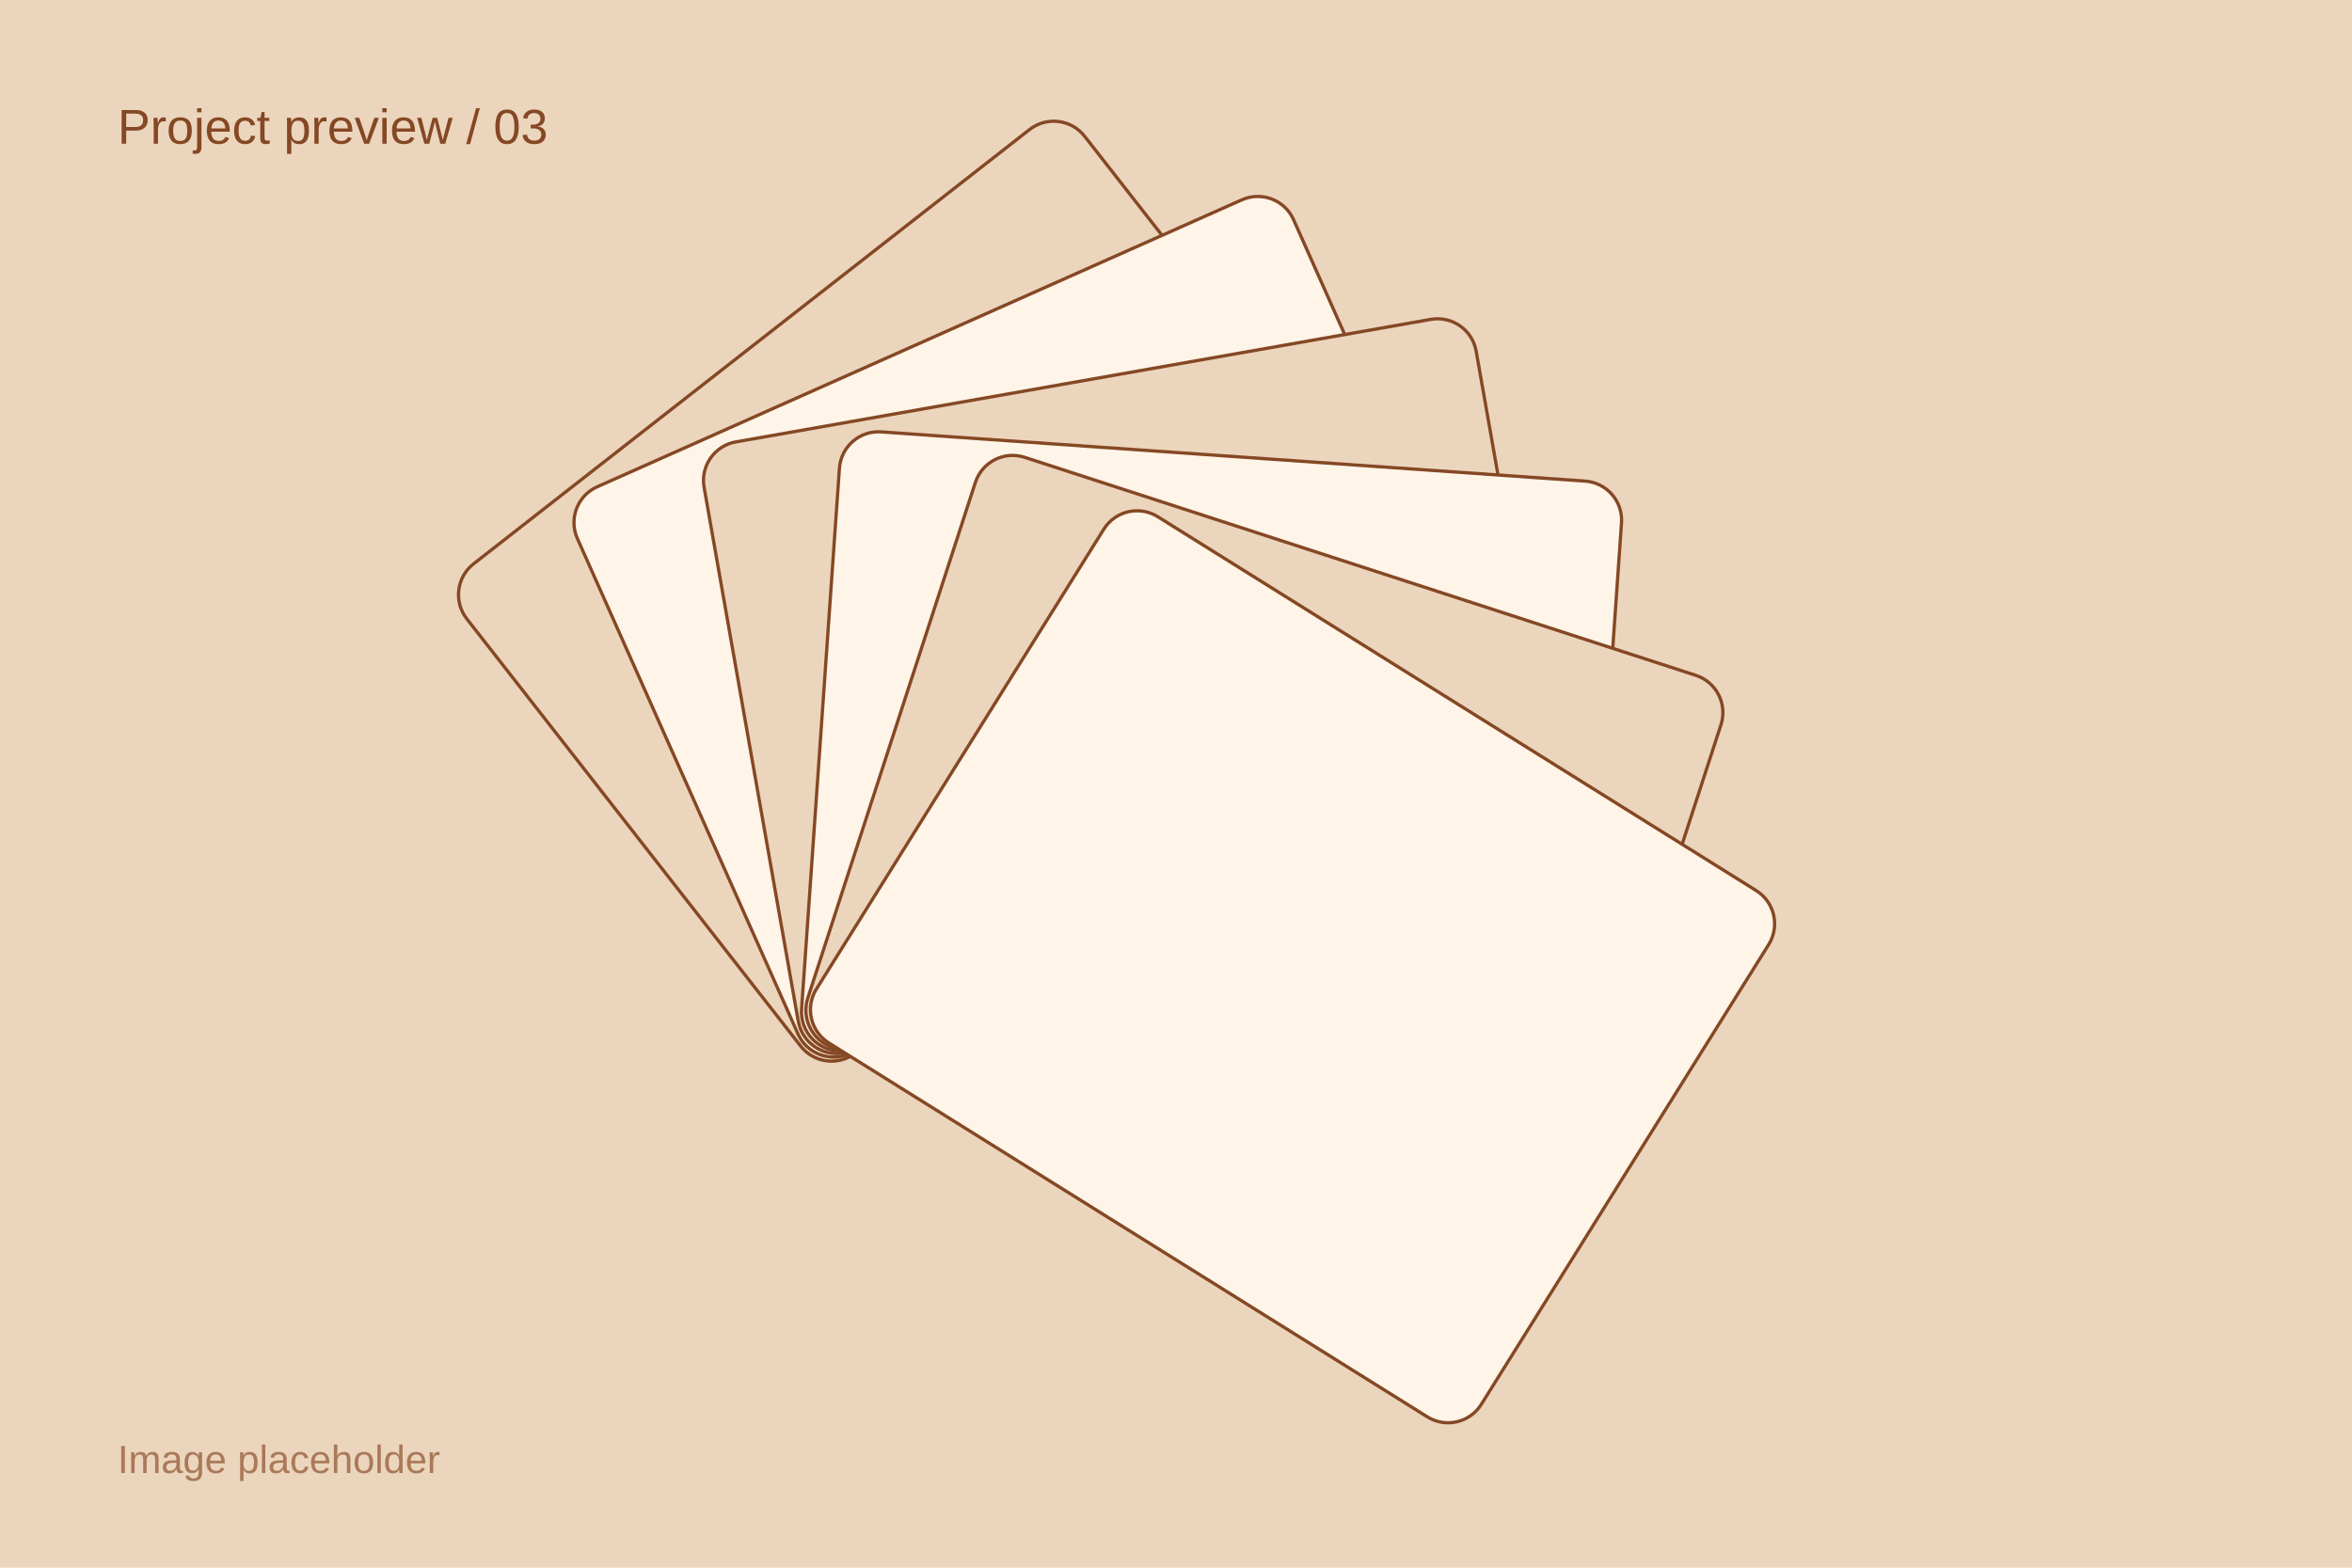
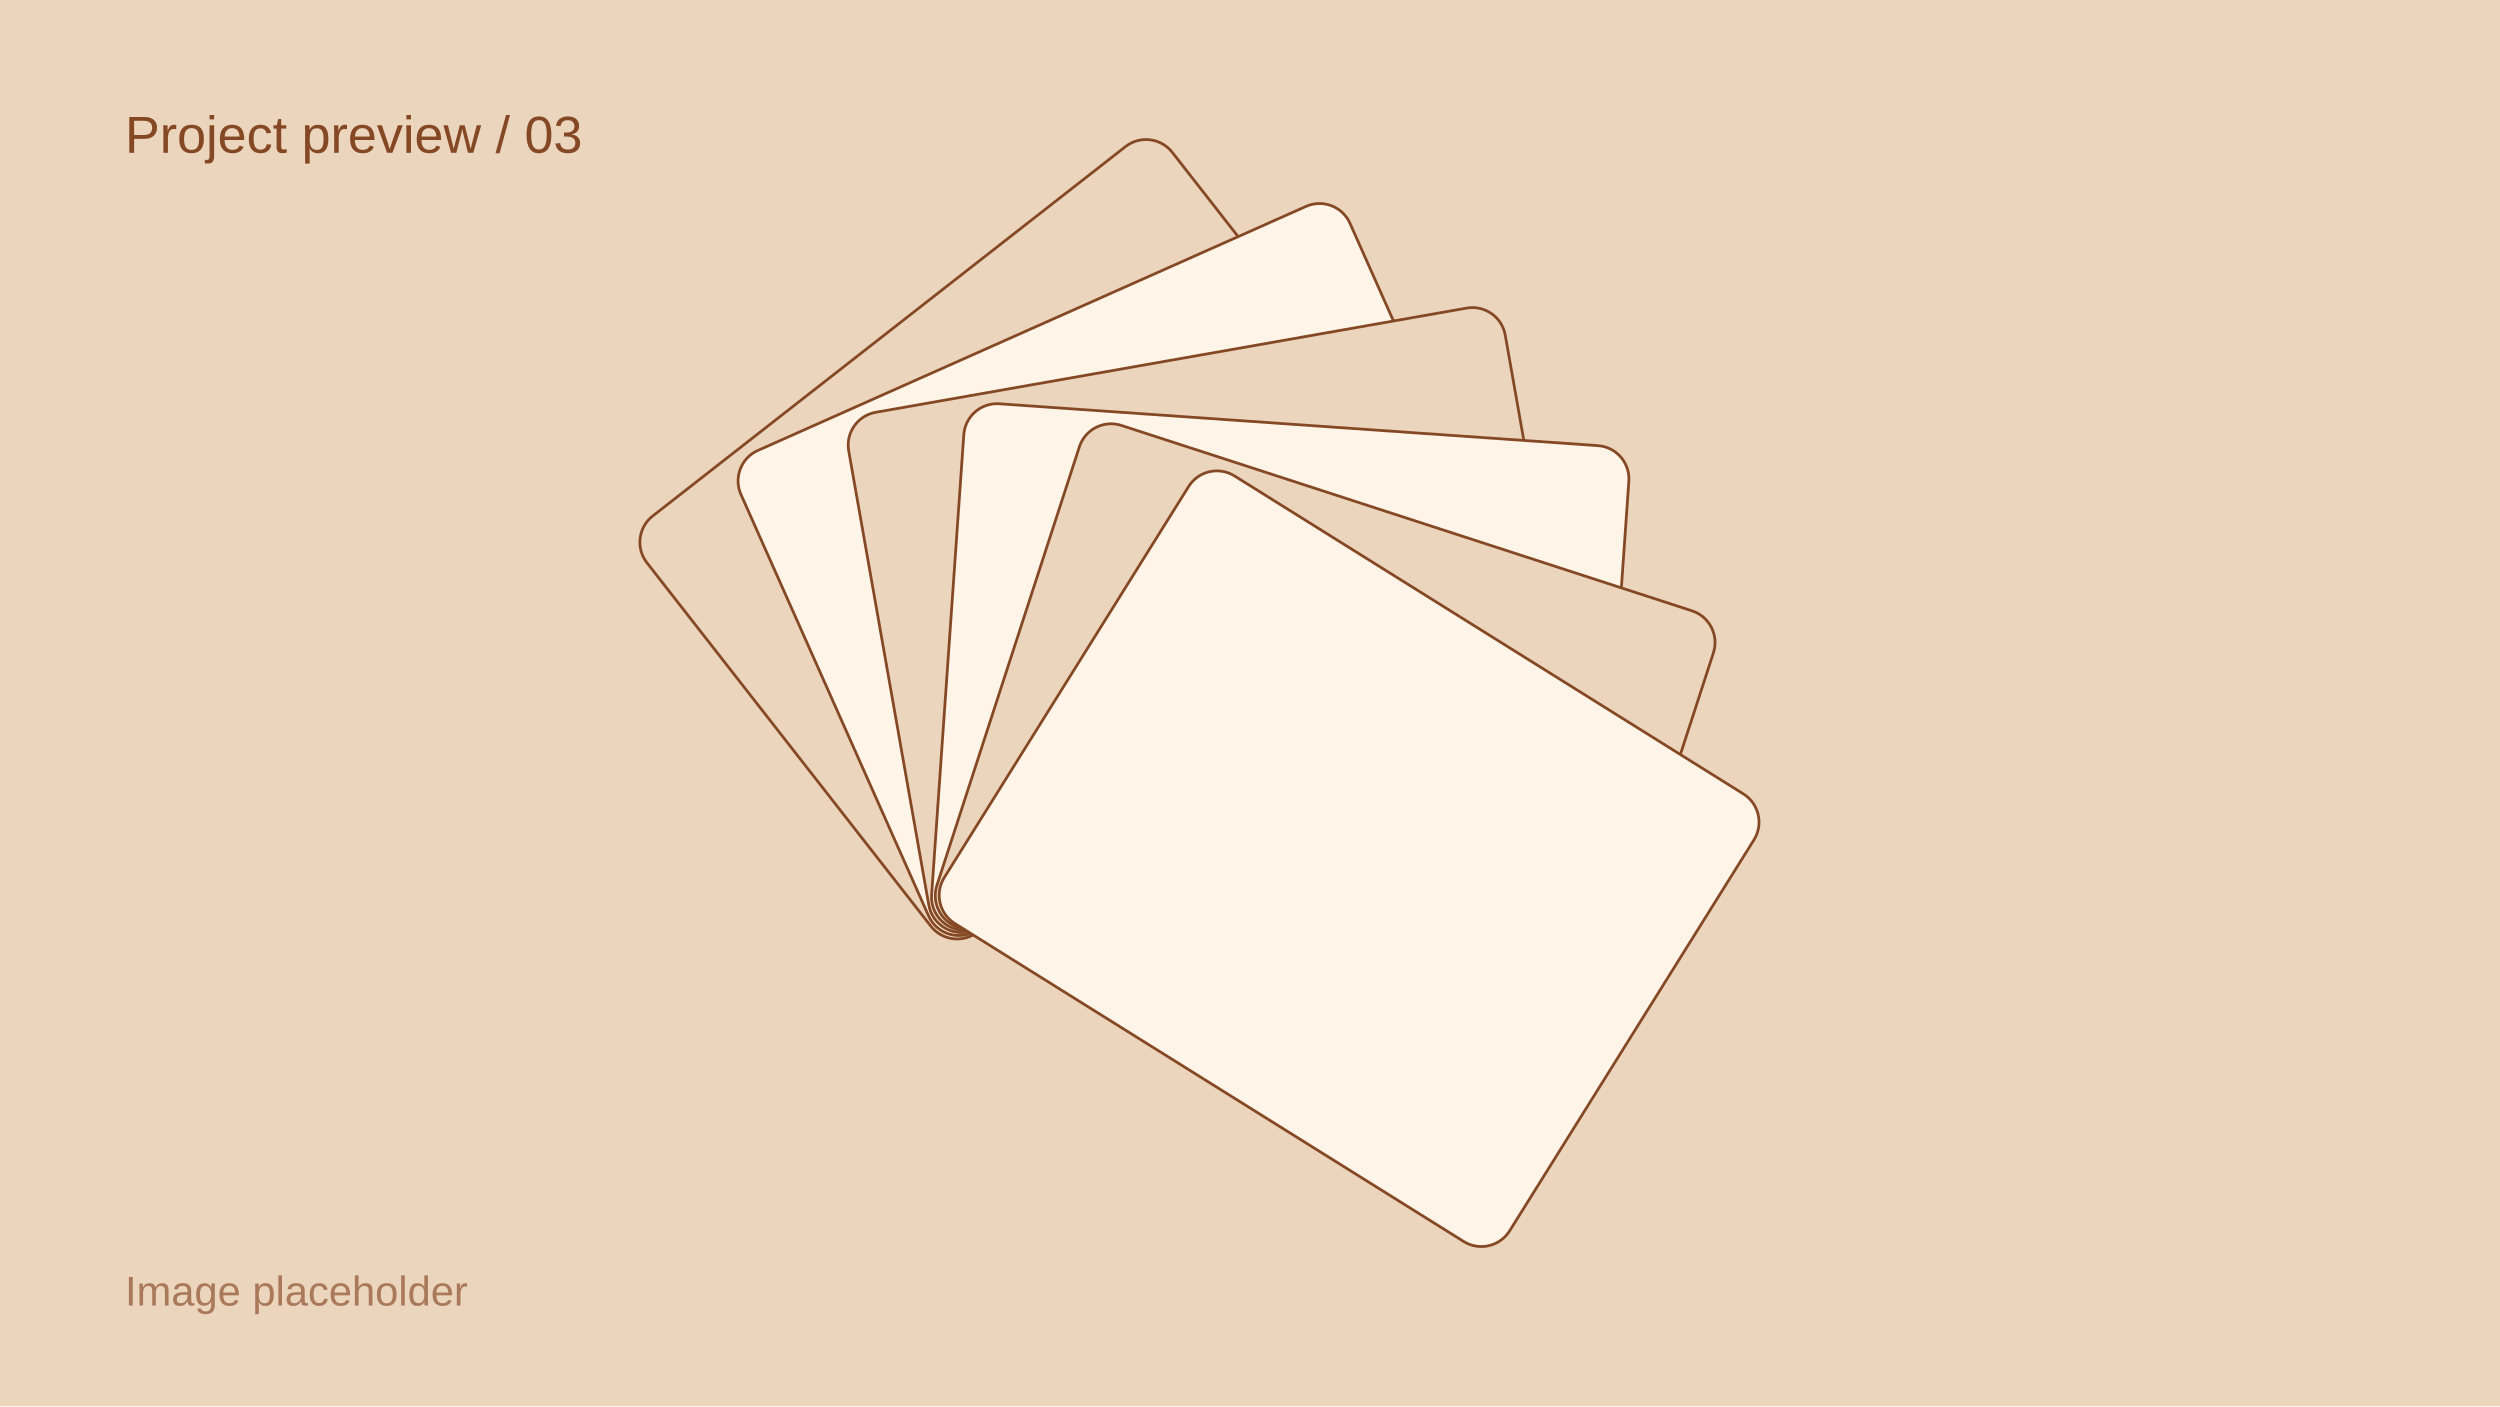
- <svg xmlns="http://www.w3.org/2000/svg" width="720" height="480" viewBox="0 0 720 480">
-   <rect width="720" height="480" fill="#ecd5bd" />
+ <svg xmlns="http://www.w3.org/2000/svg" width="720" height="405" viewBox="0 0 720 405">
+   <rect width="720" height="405" fill="#ecd5bd" />
  <g fill="#854824" font-family="Arial,sans-serif">
    <text x="36" y="44" font-size="15">Project preview / 03</text>
-     <text x="36" y="451" font-size="12" opacity=".65">Image placeholder</text>
+     <text x="36" y="376" font-size="12" opacity=".65">Image placeholder</text>
  </g>
-   <rect x="245" y="132" width="240" height="190" rx="12" fill="#ecd5bd" stroke="#854824" transform="rotate(-38 260 315)" />
-   <rect x="245" y="132" width="240" height="190" rx="12" fill="#fff4e8" stroke="#854824" transform="rotate(-24 260 315)" />
-   <rect x="245" y="132" width="240" height="190" rx="12" fill="#ecd5bd" stroke="#854824" transform="rotate(-10 260 315)" />
-   <rect x="245" y="132" width="240" height="190" rx="12" fill="#fff4e8" stroke="#854824" transform="rotate(4 260 315)" />
-   <rect x="245" y="132" width="240" height="190" rx="12" fill="#ecd5bd" stroke="#854824" transform="rotate(18 260 315)" />
-   <rect x="245" y="132" width="240" height="190" rx="12" fill="#fff4e8" stroke="#854824" transform="rotate(32 260 315)" />
+   <g transform="translate(72 10.5) scale(.8)">
+     <rect x="245" y="132" width="240" height="190" rx="12" fill="#ecd5bd" stroke="#854824" transform="rotate(-38 260 315)" />
+     <rect x="245" y="132" width="240" height="190" rx="12" fill="#fff4e8" stroke="#854824" transform="rotate(-24 260 315)" />
+     <rect x="245" y="132" width="240" height="190" rx="12" fill="#ecd5bd" stroke="#854824" transform="rotate(-10 260 315)" />
+     <rect x="245" y="132" width="240" height="190" rx="12" fill="#fff4e8" stroke="#854824" transform="rotate(4 260 315)" />
+     <rect x="245" y="132" width="240" height="190" rx="12" fill="#ecd5bd" stroke="#854824" transform="rotate(18 260 315)" />
+     <rect x="245" y="132" width="240" height="190" rx="12" fill="#fff4e8" stroke="#854824" transform="rotate(32 260 315)" />
+   </g>
</svg>
